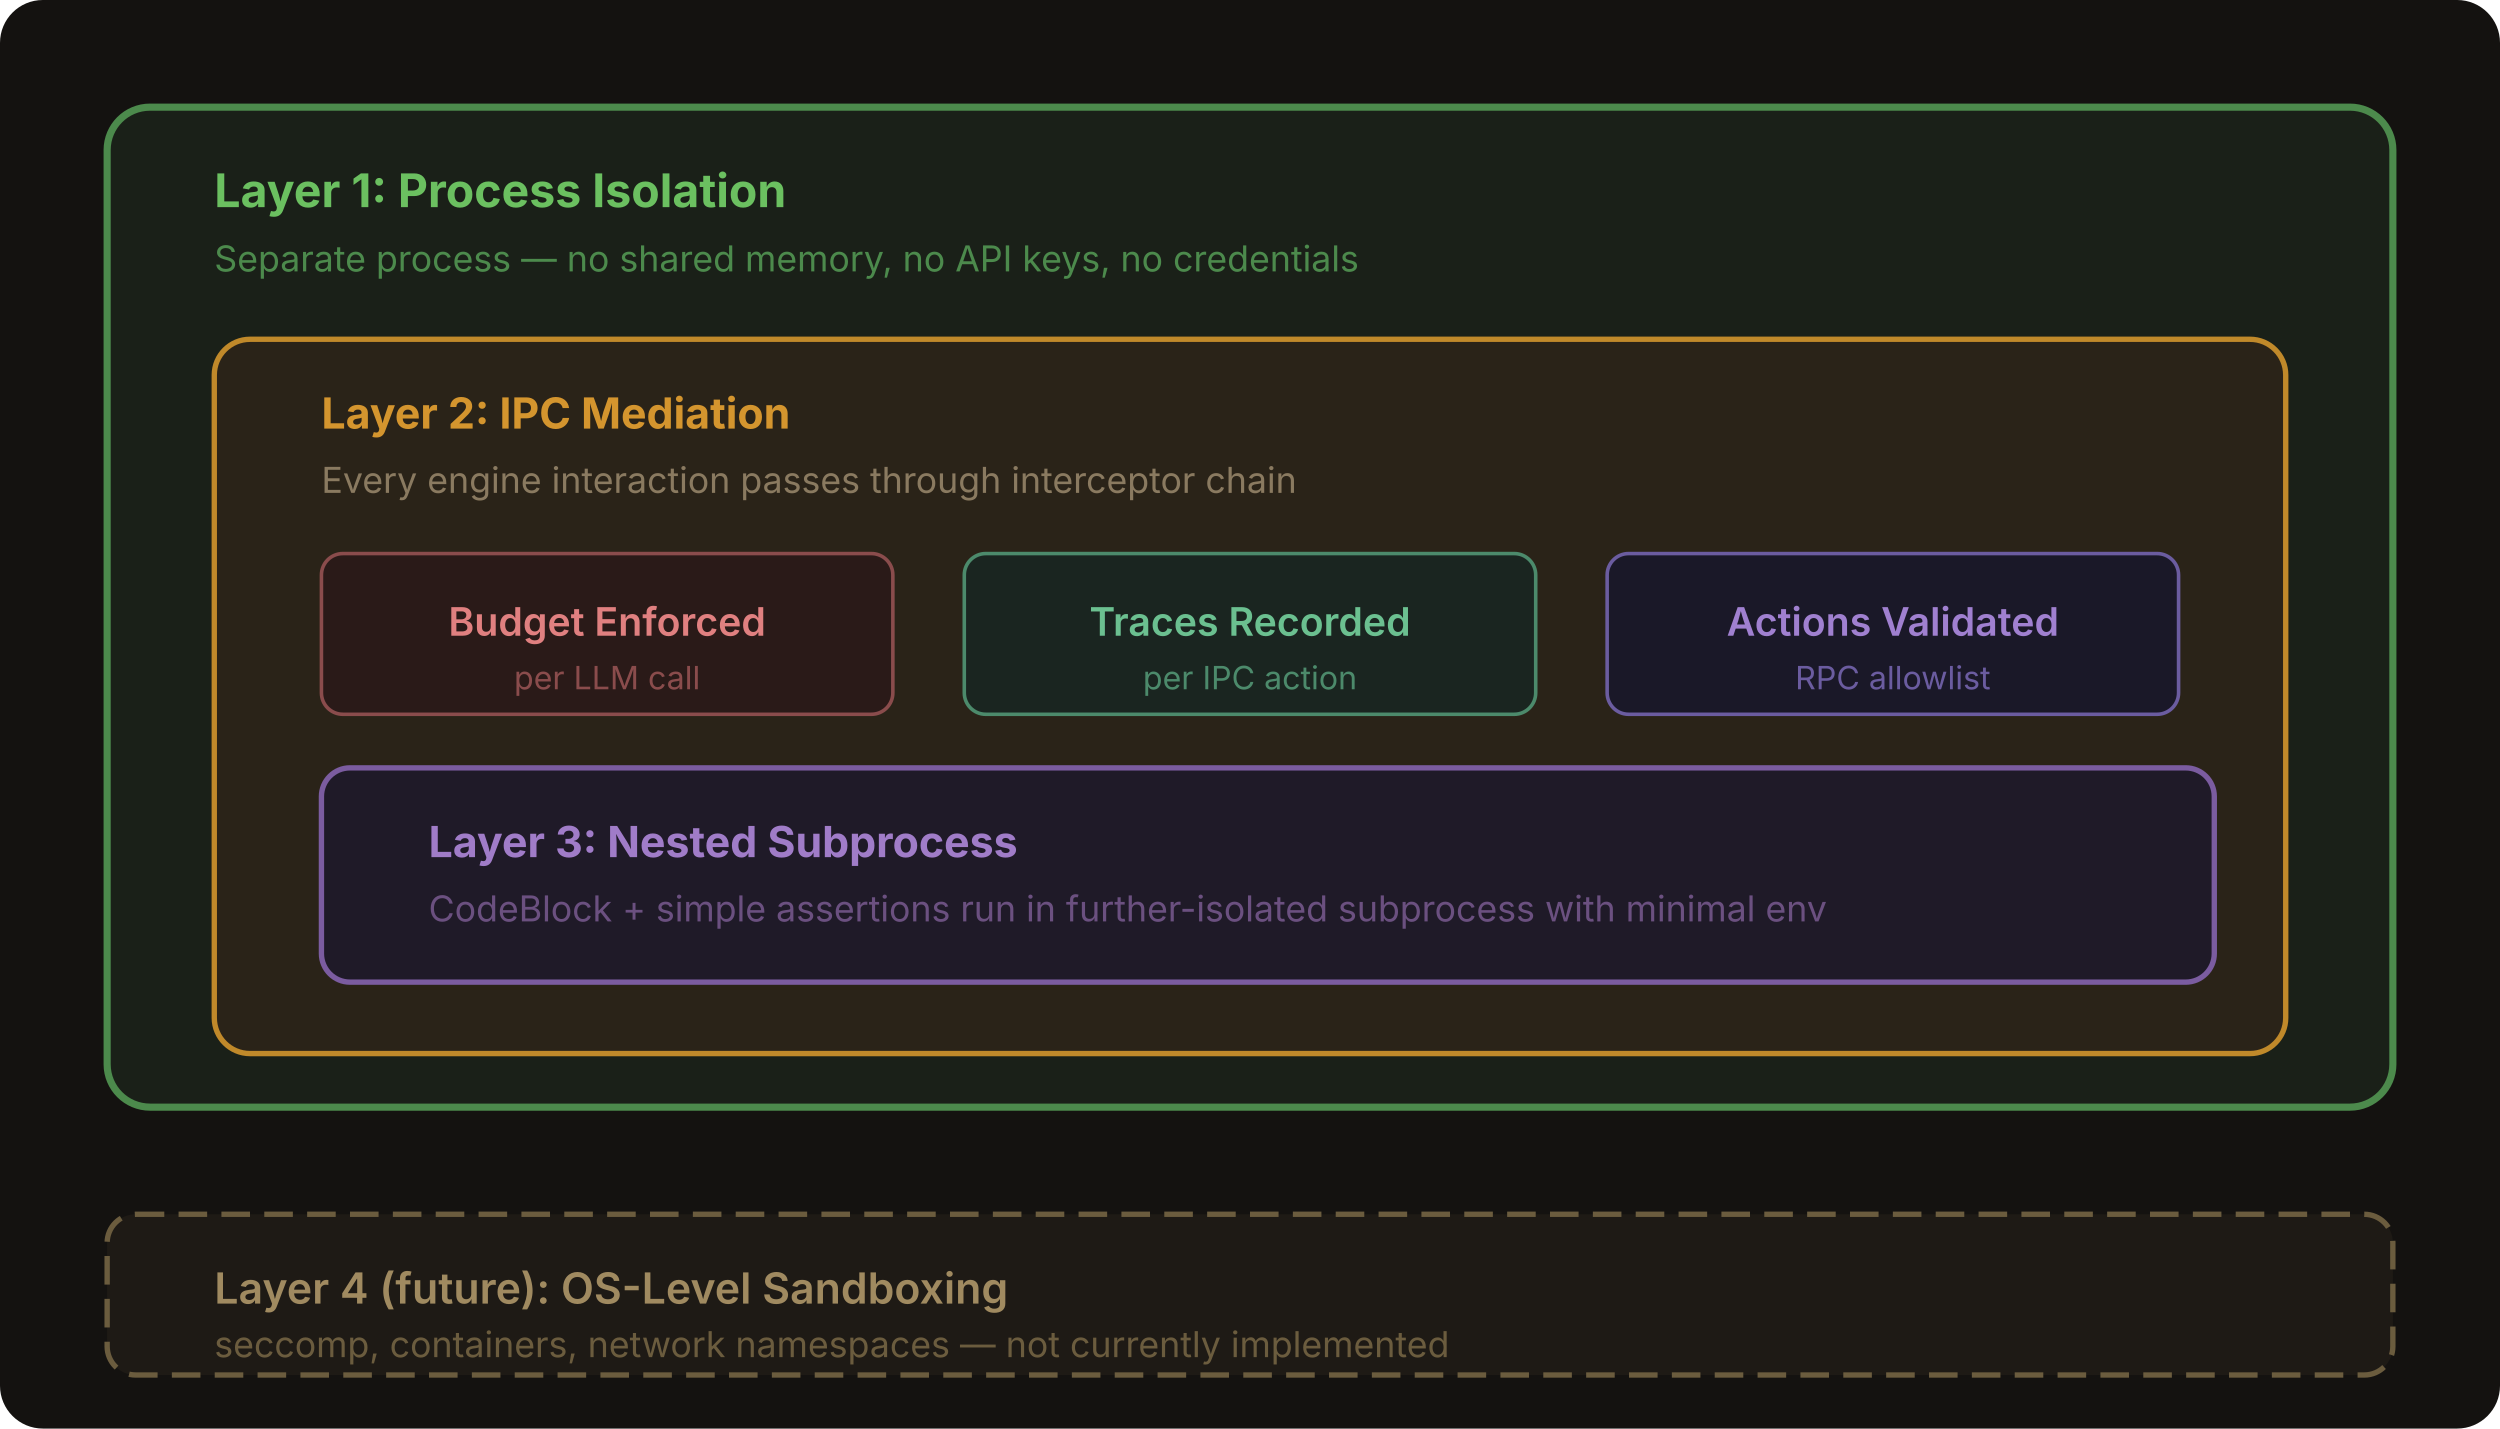
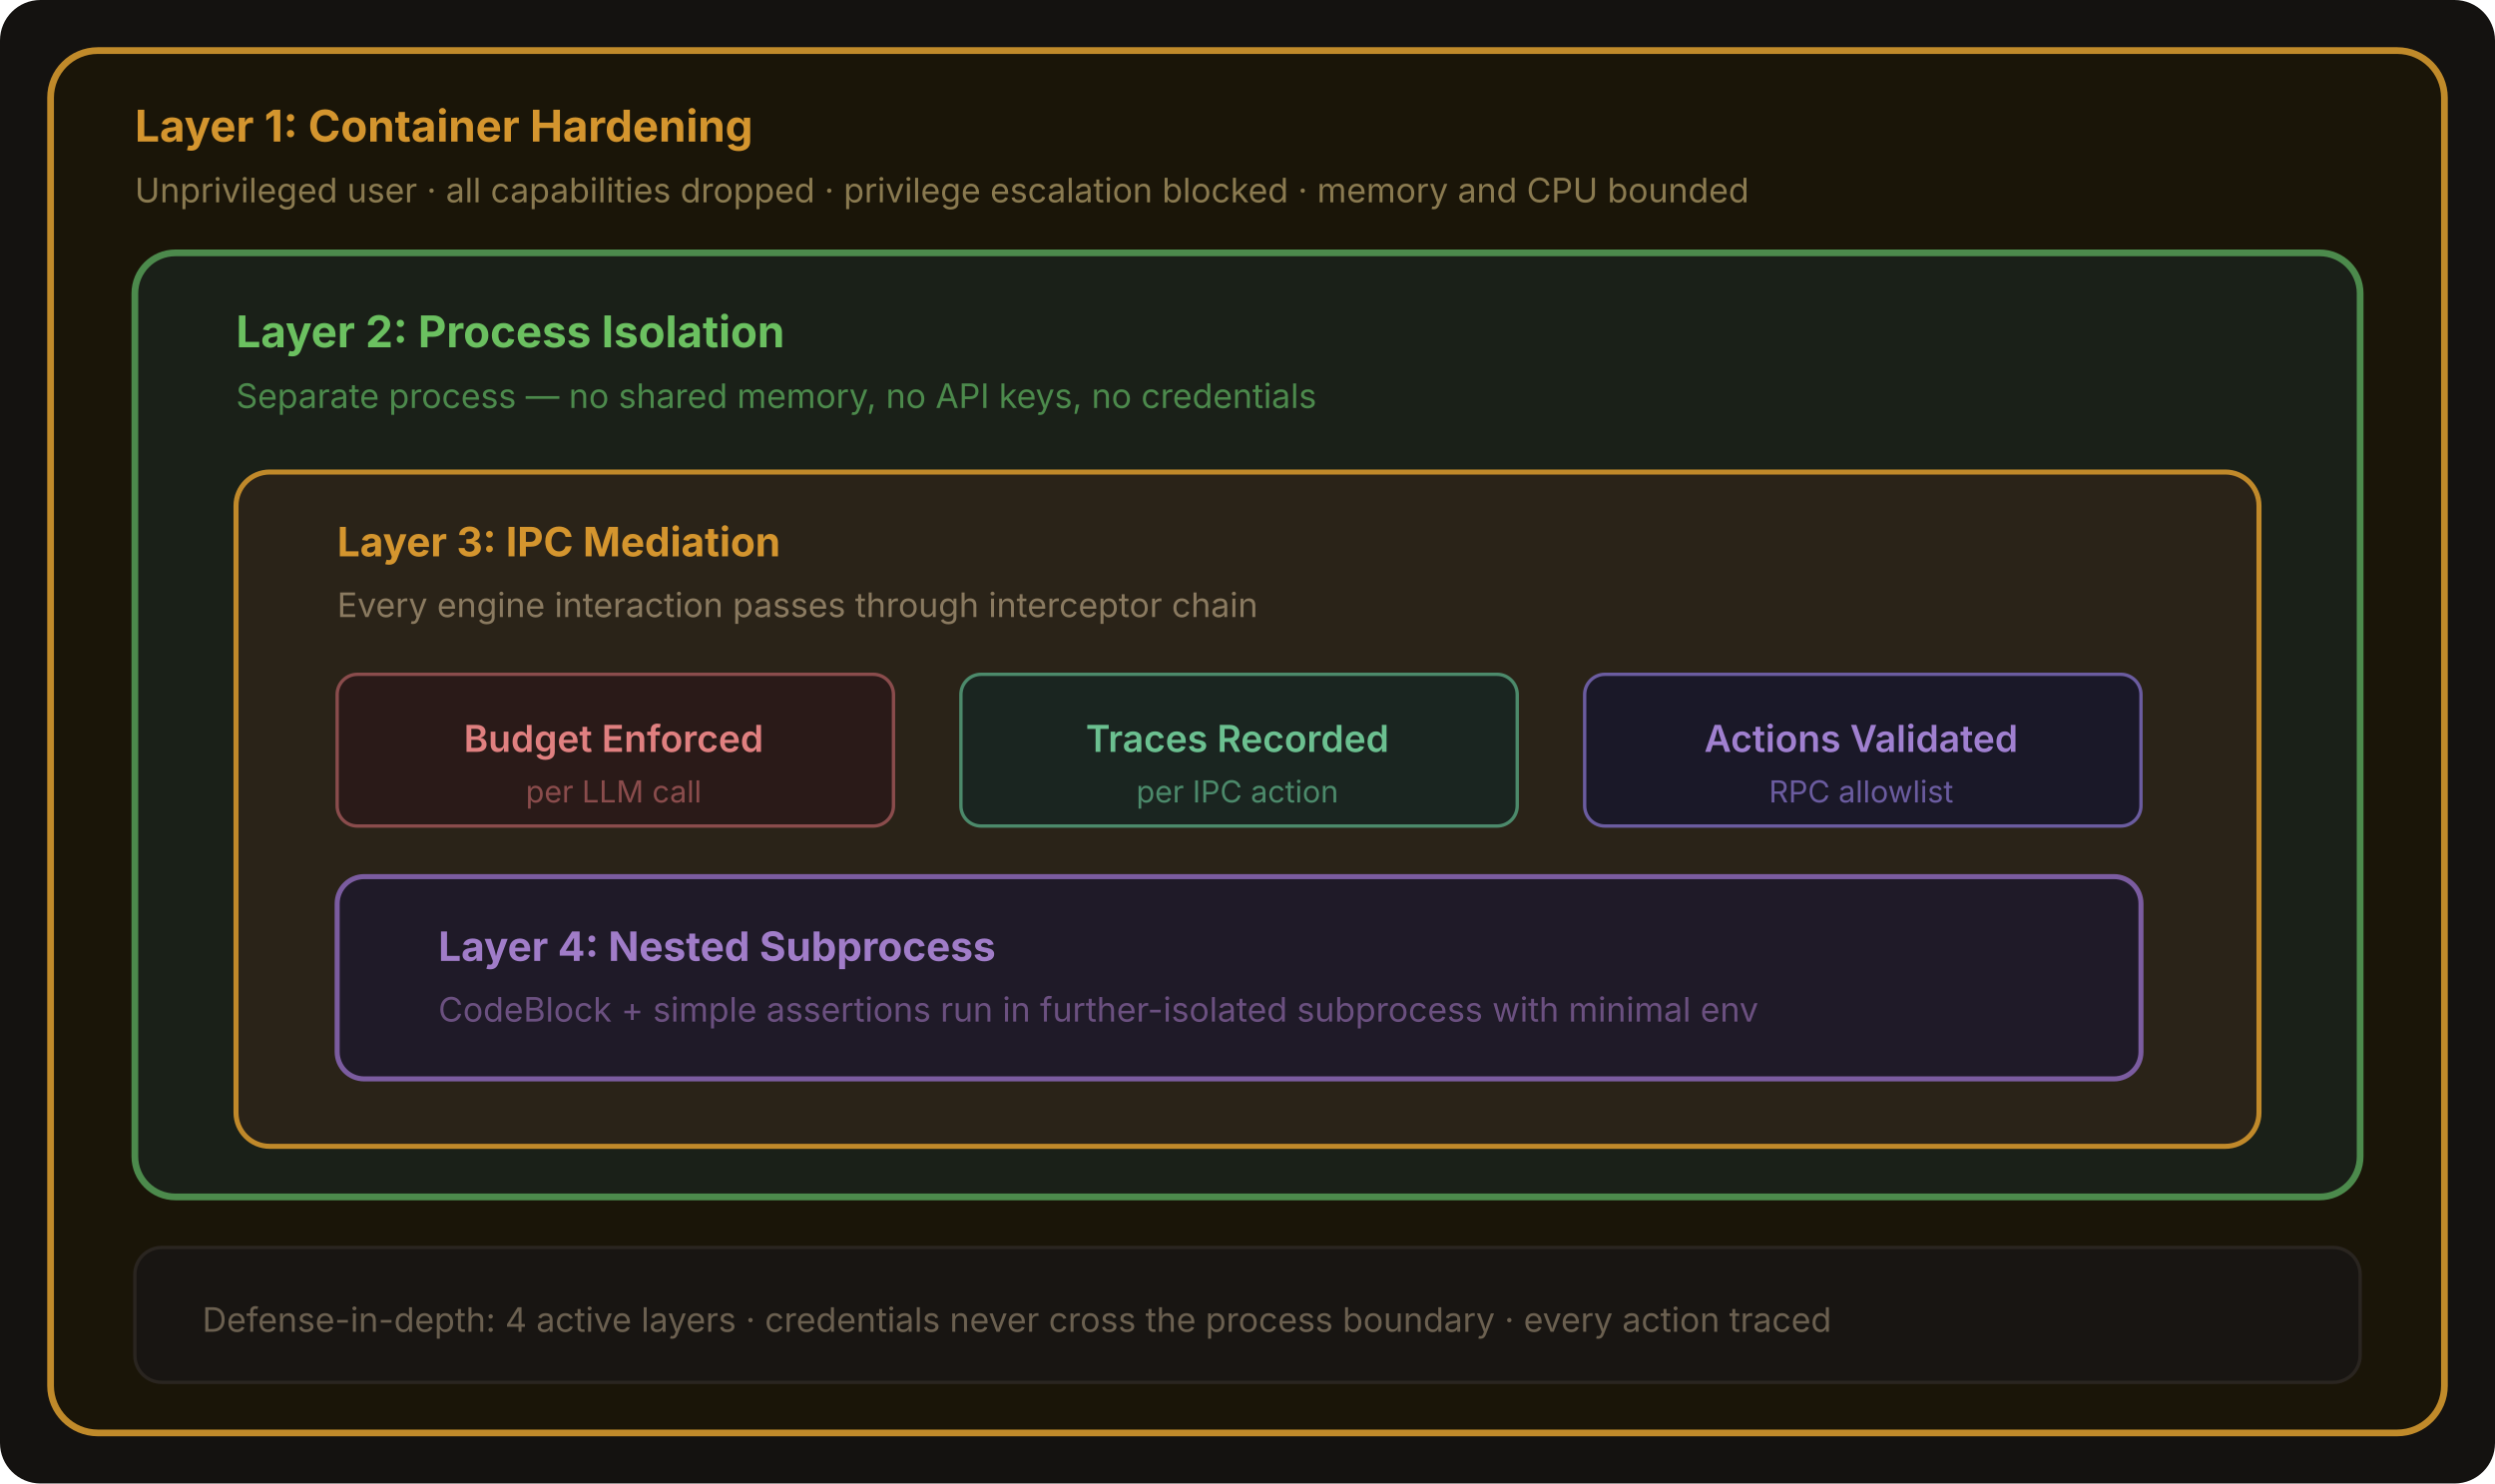
- <svg xmlns="http://www.w3.org/2000/svg" viewBox="0 0 700 400" font-family="Inter, system-ui, sans-serif">
-   <rect width="700" height="400" rx="12" fill="#141210" />
-   <rect x="30" y="30" width="640" height="280" rx="12" fill="#1a2018" stroke="#4c8a4c" stroke-width="2" />
-   <text x="60" y="58" fill="#6bc060" font-size="13" font-weight="700">Layer 1: Process Isolation</text>
-   <text x="60" y="76" fill="#4c8a4c" font-size="10">Separate process — no shared memory, no API keys, no credentials</text>
-   <rect x="60" y="95" width="580" height="200" rx="10" fill="#2a2318" stroke="#c0892a" stroke-width="1.5" />
-   <text x="90" y="120" fill="#d4952e" font-size="12" font-weight="700">Layer 2: IPC Mediation</text>
-   <text x="90" y="138" fill="#8a7a60" font-size="10">Every engine interaction passes through interceptor chain</text>
-   <rect x="90" y="155" width="160" height="45" rx="6" fill="#2a1a18" stroke="#8a4c4c" stroke-width="1" />
-   <text x="170" y="178" fill="#e08080" font-size="11" font-weight="600" text-anchor="middle">Budget Enforced</text>
-   <text x="170" y="193" fill="#8a4c4c" font-size="9" text-anchor="middle">per LLM call</text>
-   <rect x="270" y="155" width="160" height="45" rx="6" fill="#1a2520" stroke="#4c8a6b" stroke-width="1" />
-   <text x="350" y="178" fill="#6bc090" font-size="11" font-weight="600" text-anchor="middle">Traces Recorded</text>
-   <text x="350" y="193" fill="#4c8a6b" font-size="9" text-anchor="middle">per IPC action</text>
-   <rect x="450" y="155" width="160" height="45" rx="6" fill="#1a1828" stroke="#6b5ca0" stroke-width="1" />
-   <text x="530" y="178" fill="#a080d0" font-size="11" font-weight="600" text-anchor="middle">Actions Validated</text>
-   <text x="530" y="193" fill="#6b5ca0" font-size="9" text-anchor="middle">RPC allowlist</text>
-   <rect x="90" y="215" width="530" height="60" rx="8" fill="#1f1a28" stroke="#7b5ca0" stroke-width="1.5" />
-   <text x="120" y="240" fill="#a07cc8" font-size="12" font-weight="700">Layer 3: Nested Subprocess</text>
-   <text x="120" y="258" fill="#6b5080" font-size="10">CodeBlock + simple assertions run in further-isolated subprocess with minimal env</text>
-   <rect x="30" y="340" width="640" height="45" rx="8" fill="#1e1a15" stroke="#6b5c3e" stroke-width="1.5" stroke-dasharray="8,4" />
-   <text x="60" y="365" fill="#a08a60" font-size="12" font-weight="600">Layer 4 (future): OS-Level Sandboxing</text>
-   <text x="60" y="380" fill="#6b5c3e" font-size="10">seccomp, containers, network namespaces — not currently implemented</text>
+ <svg xmlns="http://www.w3.org/2000/svg" viewBox="0 0 740 440" font-family="'Satoshi', Inter, system-ui, sans-serif">
+   <rect width="740" height="440" rx="12" fill="#141210" />
+   <rect x="15" y="15" width="710" height="410" rx="14" fill="#1a1508" stroke="#c08a2a" stroke-width="2" />
+   <text x="40" y="42" fill="#d4952e" font-size="13" font-weight="700">Layer 1: Container Hardening</text>
+   <text x="40" y="60" fill="#8a7a50" font-size="10">Unprivileged user · all capabilities dropped · privilege escalation blocked · memory and CPU bounded</text>
+   <rect x="40" y="75" width="660" height="280" rx="12" fill="#1a2018" stroke="#4c8a4c" stroke-width="2" />
+   <text x="70" y="103" fill="#6bc060" font-size="13" font-weight="700">Layer 2: Process Isolation</text>
+   <text x="70" y="121" fill="#4c8a4c" font-size="10">Separate process — no shared memory, no API keys, no credentials</text>
+   <rect x="70" y="140" width="600" height="200" rx="10" fill="#2a2318" stroke="#c0892a" stroke-width="1.5" />
+   <text x="100" y="165" fill="#d4952e" font-size="12" font-weight="700">Layer 3: IPC Mediation</text>
+   <text x="100" y="183" fill="#8a7a60" font-size="10">Every engine interaction passes through interceptor chain</text>
+   <rect x="100" y="200" width="165" height="45" rx="6" fill="#2a1a18" stroke="#8a4c4c" stroke-width="1" />
+   <text x="182" y="223" fill="#e08080" font-size="11" font-weight="600" text-anchor="middle">Budget Enforced</text>
+   <text x="182" y="238" fill="#8a4c4c" font-size="9" text-anchor="middle">per LLM call</text>
+   <rect x="285" y="200" width="165" height="45" rx="6" fill="#1a2520" stroke="#4c8a6b" stroke-width="1" />
+   <text x="367" y="223" fill="#6bc090" font-size="11" font-weight="600" text-anchor="middle">Traces Recorded</text>
+   <text x="367" y="238" fill="#4c8a6b" font-size="9" text-anchor="middle">per IPC action</text>
+   <rect x="470" y="200" width="165" height="45" rx="6" fill="#1a1828" stroke="#6b5ca0" stroke-width="1" />
+   <text x="552" y="223" fill="#a080d0" font-size="11" font-weight="600" text-anchor="middle">Actions Validated</text>
+   <text x="552" y="238" fill="#6b5ca0" font-size="9" text-anchor="middle">RPC allowlist</text>
+   <rect x="100" y="260" width="535" height="60" rx="8" fill="#1f1a28" stroke="#7b5ca0" stroke-width="1.5" />
+   <text x="130" y="285" fill="#a07cc8" font-size="12" font-weight="700">Layer 4: Nested Subprocess</text>
+   <text x="130" y="303" fill="#6b5080" font-size="10">CodeBlock + simple assertions run in further-isolated subprocess with minimal env</text>
+   <rect x="40" y="370" width="660" height="40" rx="8" fill="#181512" stroke="#2a2520" stroke-width="1" />
+   <text x="60" y="395" fill="#6b6050" font-size="10">Defense-in-depth: 4 active layers · credentials never cross the process boundary · every action traced</text>
</svg>
